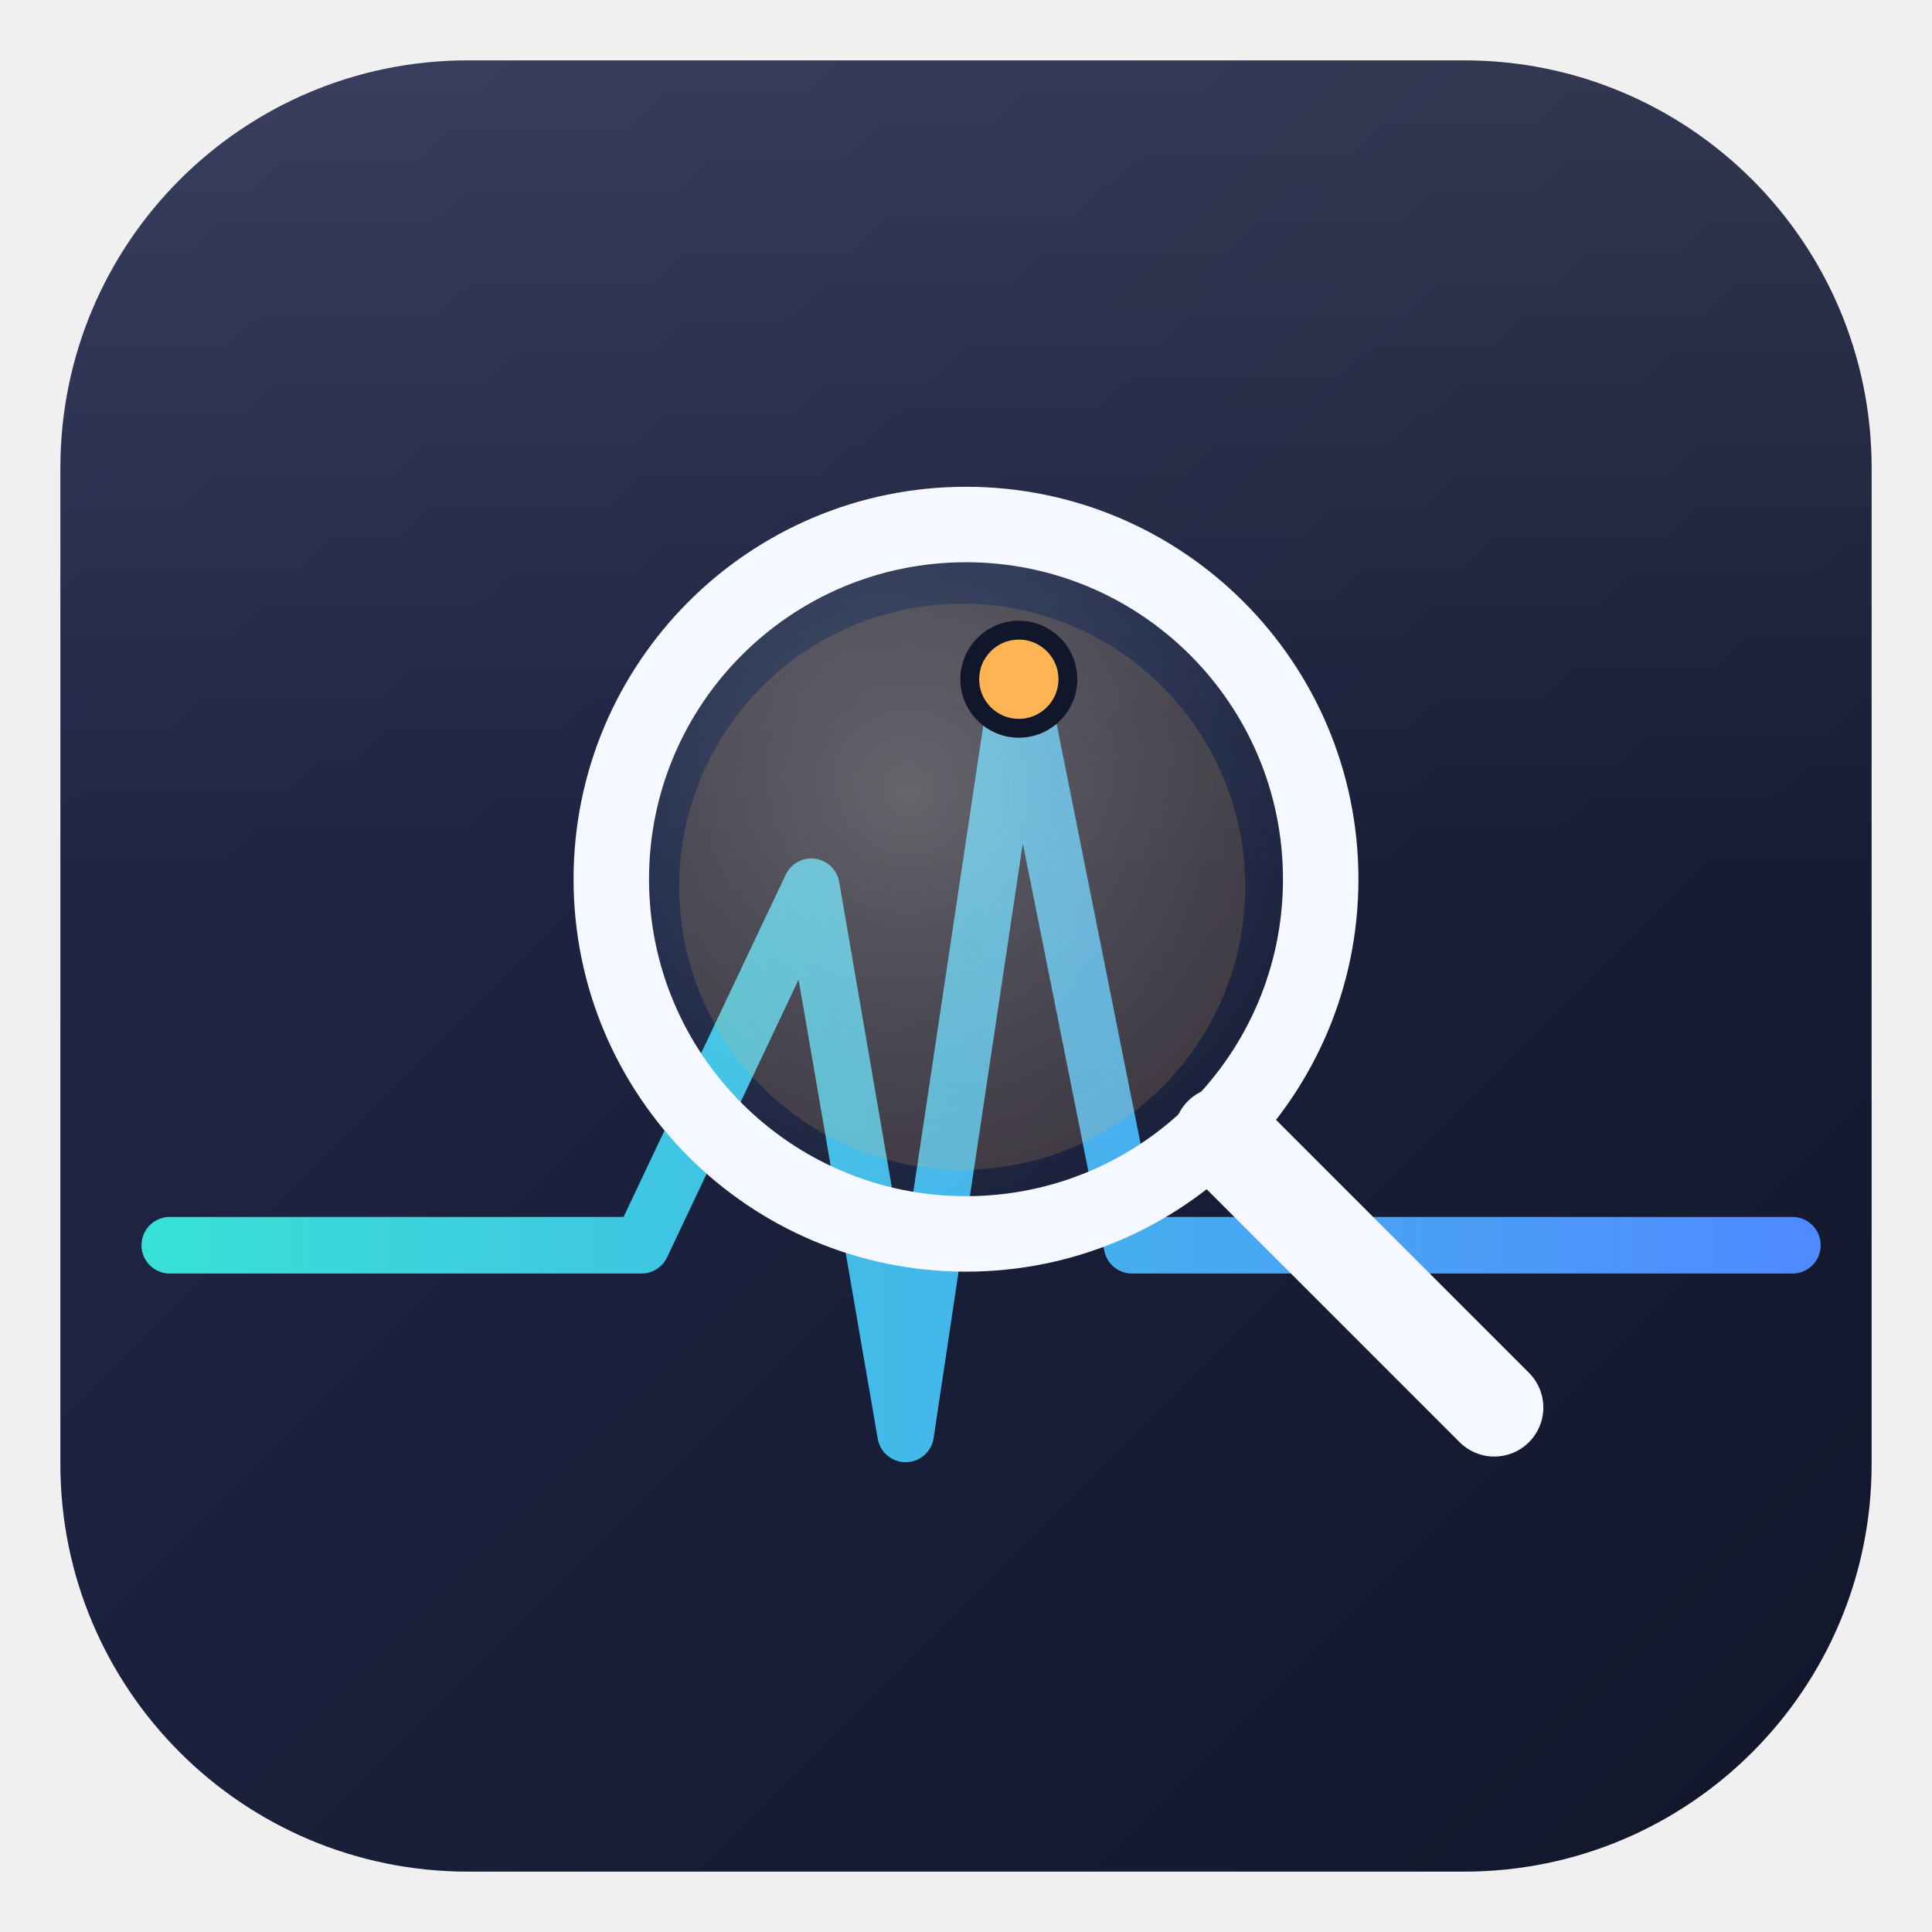
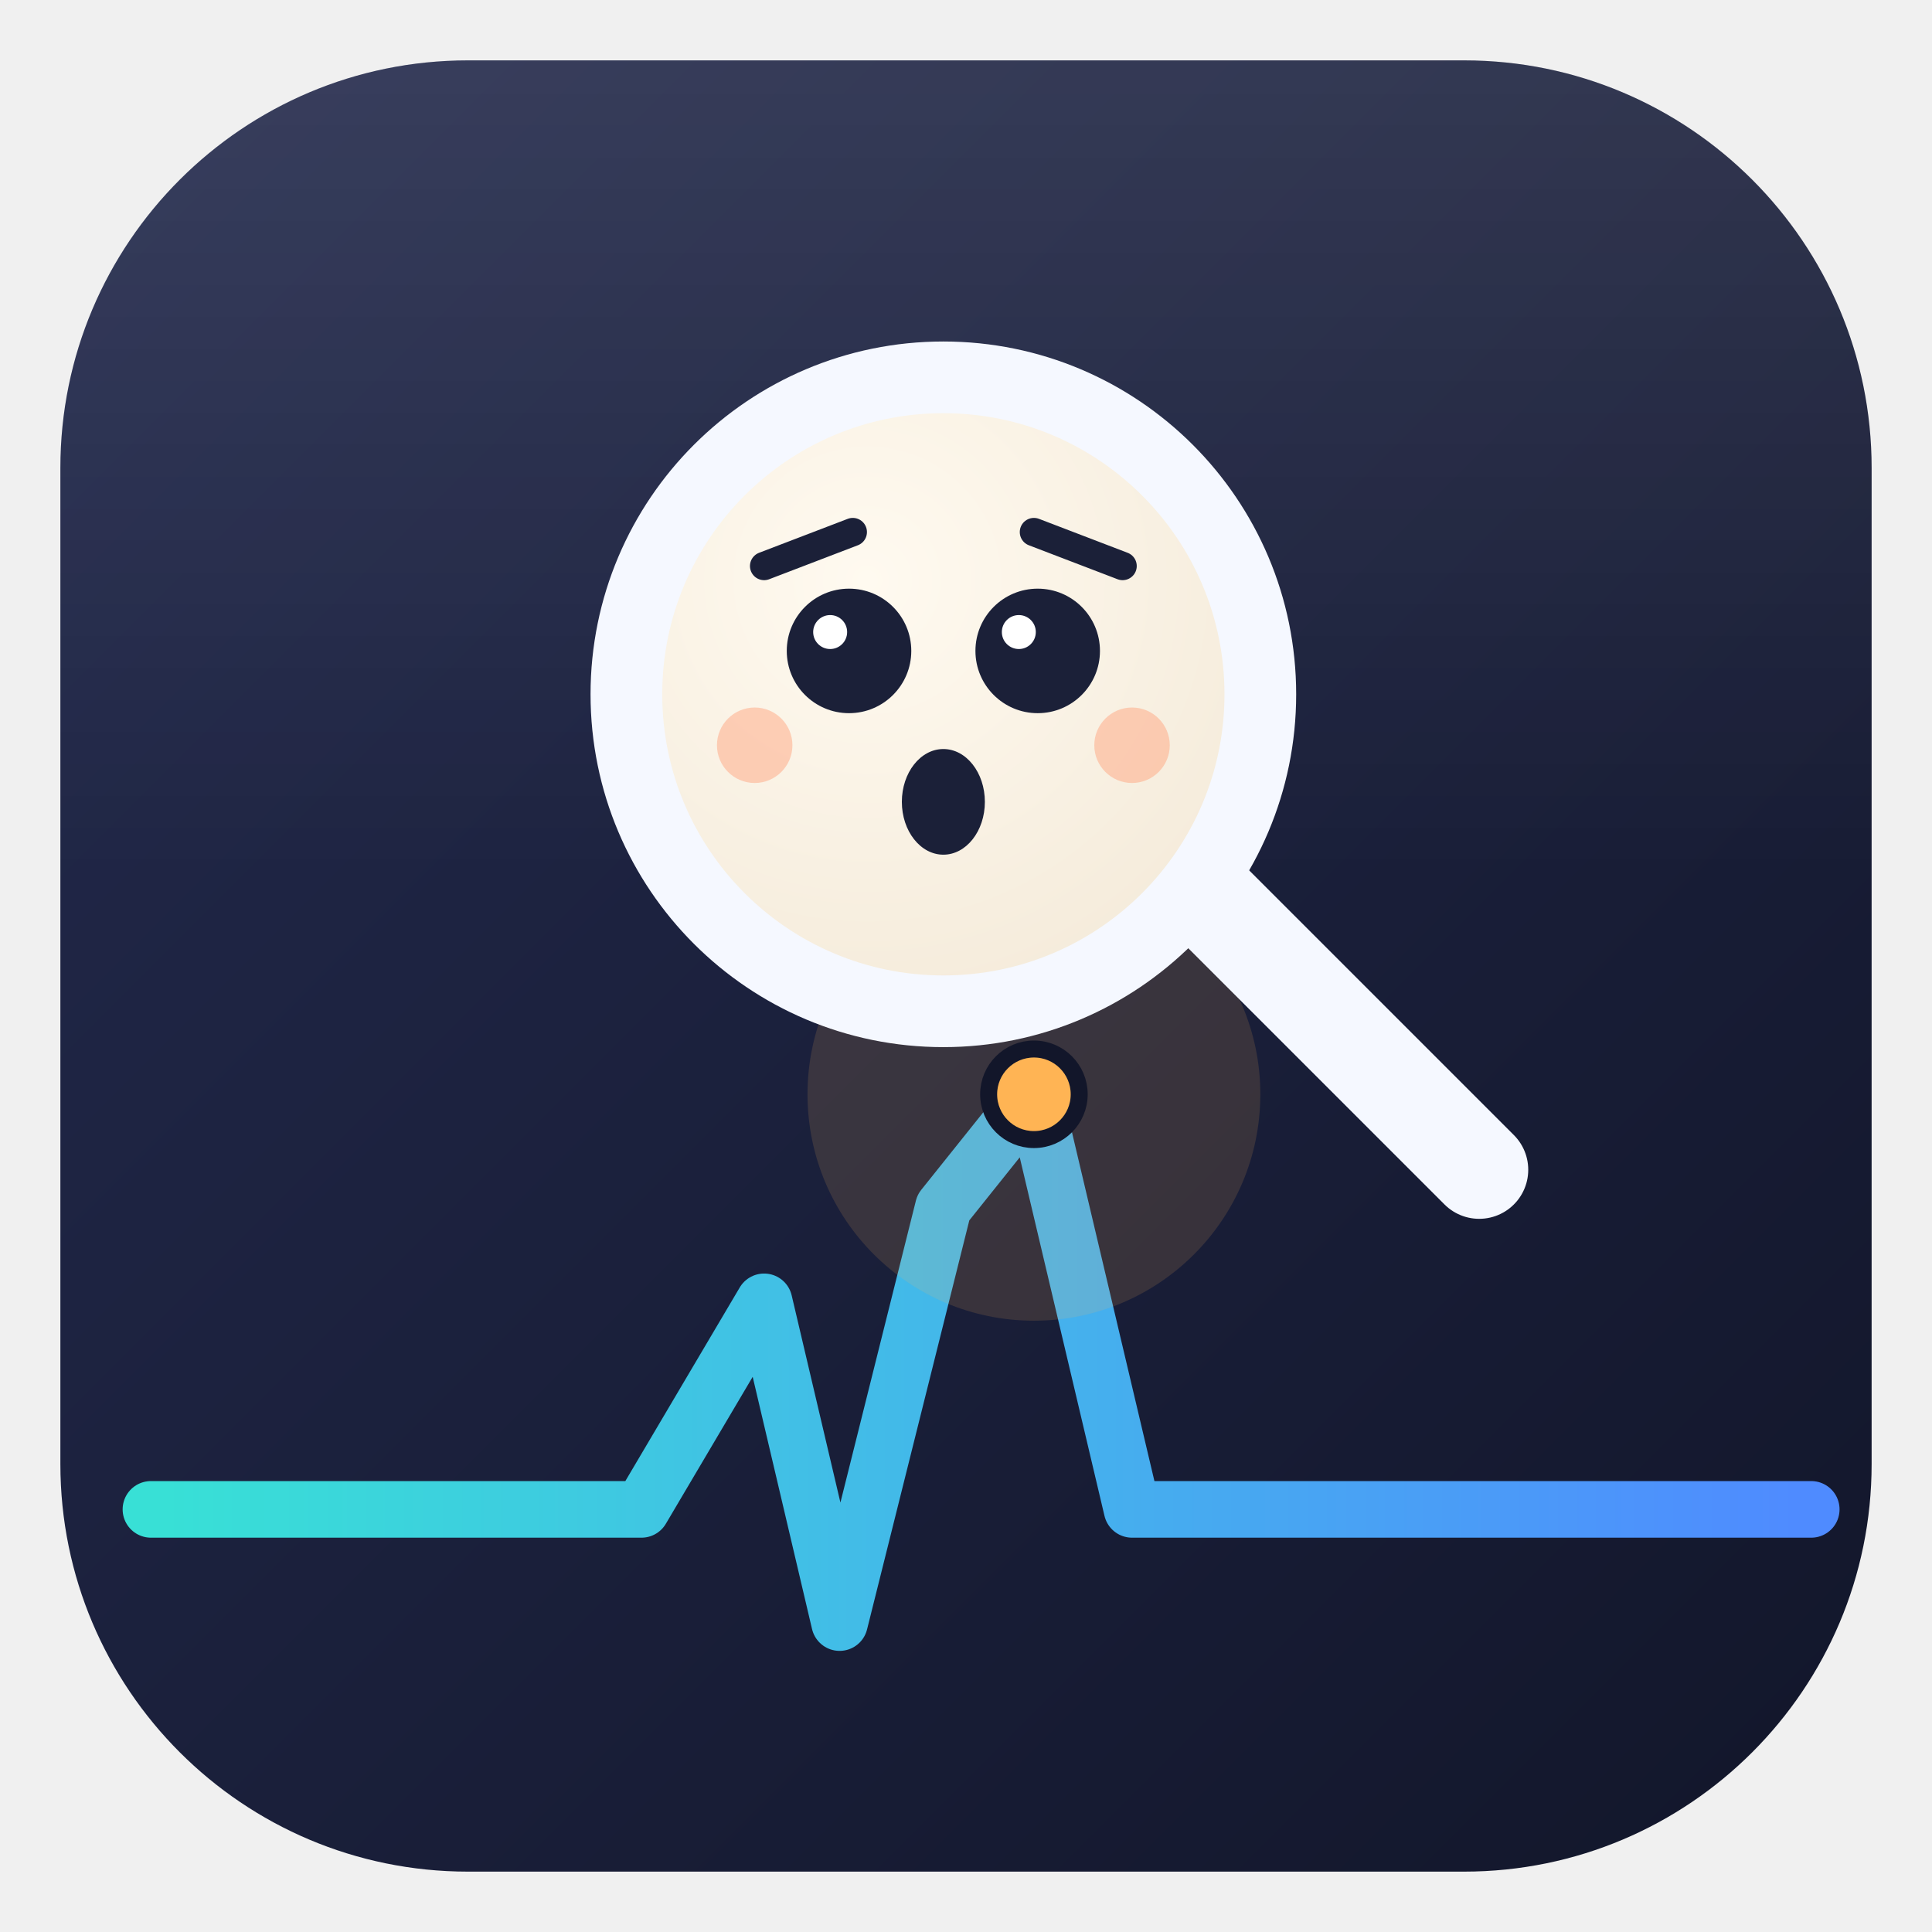
<svg xmlns="http://www.w3.org/2000/svg" viewBox="0 0 1024 1024" width="1024" height="1024">
  <defs>
    <linearGradient id="bg" x1="0%" y1="0%" x2="100%" y2="100%">
      <stop offset="0%" stop-color="#232a4d" />
      <stop offset="100%" stop-color="#12162a" />
    </linearGradient>
    <linearGradient id="sheen" x1="0%" y1="0%" x2="0%" y2="100%">
      <stop offset="0%" stop-color="#ffffff" stop-opacity="0.10" />
      <stop offset="45%" stop-color="#ffffff" stop-opacity="0" />
    </linearGradient>
    <linearGradient id="wave" x1="0%" y1="0%" x2="100%" y2="0%">
      <stop offset="0%" stop-color="#38e0d6" />
      <stop offset="100%" stop-color="#4f8bff" />
    </linearGradient>
-     <radialGradient id="lens" cx="42%" cy="38%" r="65%">
-       <stop offset="0%" stop-color="#e9fbfa" stop-opacity="0.22" />
-       <stop offset="70%" stop-color="#9fd9ff" stop-opacity="0.06" />
-       <stop offset="100%" stop-color="#9fd9ff" stop-opacity="0" />
+     <radialGradient id="faceGrad" cx="38%" cy="32%" r="75%">
+       <stop offset="0%" stop-color="#fffaf0" />
+       <stop offset="100%" stop-color="#f4ead9" />
    </radialGradient>
    <clipPath id="squircleClip">
      <rect x="32" y="32" width="960" height="960" rx="216" ry="216" />
    </clipPath>
  </defs>
  <rect x="32" y="32" width="960" height="960" rx="216" ry="216" fill="url(#bg)" />
  <rect x="32" y="32" width="960" height="960" rx="216" ry="216" fill="url(#sheen)" />
  <g clip-path="url(#squircleClip)">
-     <path d="M 90 660              L 250 660              L 340 660              L 430 470              L 480 760              L 540 360              L 600 660              L 700 660              L 950 660" fill="none" stroke="url(#wave)" stroke-width="30" stroke-linecap="round" stroke-linejoin="round" />
-     <circle cx="510" cy="470" r="150" fill="#ffb454" opacity="0.16" />
+     <path d="M 80 800              L 260 800              L 340 800              L 405 690              L 445 860              L 500 640              L 548 580              L 600 800              L 700 800              L 960 800" fill="none" stroke="url(#wave)" stroke-width="30" stroke-linecap="round" stroke-linejoin="round" />
+     <circle cx="548" cy="580" r="120" fill="#ffb454" opacity="0.14" />
  </g>
-   <circle cx="512" cy="466" r="188" fill="url(#lens)" stroke="#f5f8ff" stroke-width="40" />
-   <line x1="648" y1="602" x2="792" y2="746" stroke="#f5f8ff" stroke-width="52" stroke-linecap="round" />
-   <circle cx="540" cy="360" r="26" fill="#ffb454" stroke="#12162a" stroke-width="10" />
+   <line x1="632" y1="468" x2="784" y2="620" stroke="#f5f8ff" stroke-width="52" stroke-linecap="round" />
+   <circle cx="500" cy="368" r="168" fill="url(#faceGrad)" stroke="#f5f8ff" stroke-width="38" />
+   <path d="M 405 300 L 452 282" stroke="#1b2038" stroke-width="15" stroke-linecap="round" />
+   <path d="M 548 282 L 595 300" stroke="#1b2038" stroke-width="15" stroke-linecap="round" />
+   <circle cx="450" cy="345" r="33" fill="#1b2038" />
+   <circle cx="550" cy="345" r="33" fill="#1b2038" />
+   <circle cx="440" cy="335" r="9" fill="#ffffff" />
+   <circle cx="540" cy="335" r="9" fill="#ffffff" />
+   <circle cx="400" cy="395" r="20" fill="#ff9d76" opacity="0.45" />
+   <circle cx="600" cy="395" r="20" fill="#ff9d76" opacity="0.45" />
+   <ellipse cx="500" cy="425" rx="22" ry="28" fill="#1b2038" />
+   <circle cx="548" cy="580" r="24" fill="#ffb454" stroke="#12162a" stroke-width="9" />
</svg>
